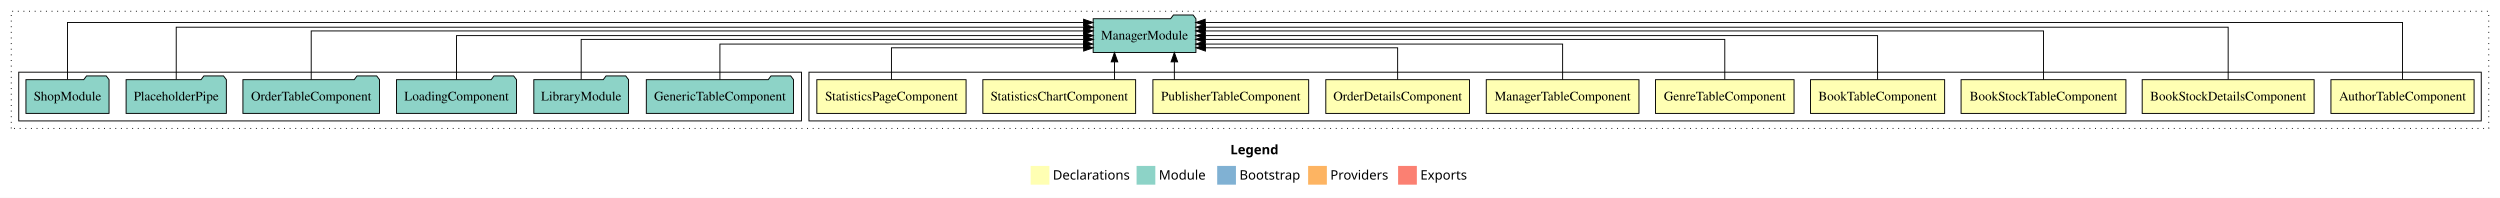
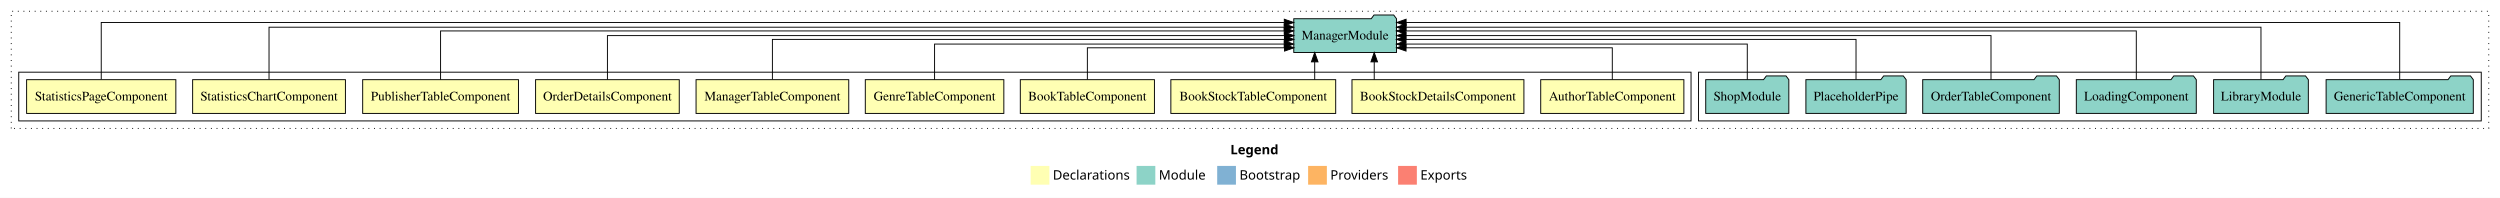
<svg xmlns="http://www.w3.org/2000/svg" width="2667pt" height="211pt" viewBox="0.00 0.00 2667.00 211.00">
  <g id="graph0" class="graph" transform="scale(1 1) rotate(0) translate(4 207)">
    <polygon fill="white" stroke="transparent" points="-4,4 -4,-207 2663,-207 2663,4 -4,4" />
    <text text-anchor="start" x="1308.51" y="-42.4" font-family="Times-12" font-weight="bold" font-size="14.00">Legend</text>
    <polygon fill="#ffffb3" stroke="transparent" points="1095.5,-10 1095.5,-30 1115.5,-30 1115.5,-10 1095.5,-10" />
    <text text-anchor="start" x="1119.13" y="-15.4" font-family="Times-12" font-size="14.00">  Declarations</text>
    <polygon fill="#8dd3c7" stroke="transparent" points="1208.5,-10 1208.5,-30 1228.5,-30 1228.5,-10 1208.5,-10" />
    <text text-anchor="start" x="1232.23" y="-15.4" font-family="Times-12" font-size="14.00">  Module</text>
    <polygon fill="#80b1d3" stroke="transparent" points="1294.5,-10 1294.5,-30 1314.5,-30 1314.5,-10 1294.5,-10" />
    <text text-anchor="start" x="1318.28" y="-15.4" font-family="Times-12" font-size="14.00">  Bootstrap</text>
    <polygon fill="#fdb462" stroke="transparent" points="1391.5,-10 1391.5,-30 1411.5,-30 1411.5,-10 1391.5,-10" />
    <text text-anchor="start" x="1415.17" y="-15.4" font-family="Times-12" font-size="14.00">  Providers</text>
    <polygon fill="#fb8072" stroke="transparent" points="1487.5,-10 1487.5,-30 1507.5,-30 1507.5,-10 1487.5,-10" />
    <text text-anchor="start" x="1511.23" y="-15.4" font-family="Times-12" font-size="14.00">  Exports</text>
    <g id="clust1" class="cluster">
      <polygon fill="none" stroke="black" stroke-dasharray="1,5" points="8,-70 8,-195 2651,-195 2651,-70 8,-70" />
    </g>
+     <g id="clust13" class="cluster">
+       <polygon fill="none" stroke="black" points="1808,-78 1808,-130 2643,-130 2643,-78 1808,-78" />
+     </g>
    <g id="clust2" class="cluster">
-       <polygon fill="none" stroke="black" points="859,-78 859,-130 2643,-130 2643,-78 859,-78" />
-     </g>
-     <g id="clust13" class="cluster">
-       <polygon fill="none" stroke="black" points="16,-78 16,-130 851,-130 851,-78 16,-78" />
+       <polygon fill="none" stroke="black" points="16,-78 16,-130 1800,-130 1800,-78 16,-78" />
    </g>
    <g id="node1" class="node">
-       <polygon fill="#ffffb3" stroke="black" points="2635.36,-122 2482.64,-122 2482.64,-86 2635.36,-86 2635.36,-122" />
-       <text text-anchor="middle" x="2559" y="-99.8" font-family="Times,serif" font-size="14.00">AuthorTableComponent</text>
+       <polygon fill="#ffffb3" stroke="black" points="1792.36,-122 1639.64,-122 1639.64,-86 1792.36,-86 1792.36,-122" />
+       <text text-anchor="middle" x="1716" y="-99.8" font-family="Times,serif" font-size="14.00">AuthorTableComponent</text>
    </g>
    <g id="node11" class="node">
-       <polygon fill="#8dd3c7" stroke="black" points="1271.8,-187 1268.8,-191 1247.8,-191 1244.8,-187 1162.2,-187 1162.2,-151 1271.8,-151 1271.8,-187" />
-       <text text-anchor="middle" x="1217" y="-164.8" font-family="Times,serif" font-size="14.00">ManagerModule</text>
+       <polygon fill="#8dd3c7" stroke="black" points="1485.8,-187 1482.8,-191 1461.8,-191 1458.8,-187 1376.2,-187 1376.2,-151 1485.8,-151 1485.8,-187" />
+       <text text-anchor="middle" x="1431" y="-164.8" font-family="Times,serif" font-size="14.00">ManagerModule</text>
    </g>
    <g id="edge1" class="edge">
-       <path fill="none" stroke="black" d="M2559,-122.32C2559,-145.66 2559,-183 2559,-183 2559,-183 1281.69,-183 1281.69,-183" />
-       <polygon fill="black" stroke="black" points="1281.69,-179.5 1271.69,-183 1281.69,-186.5 1281.69,-179.5" />
+       <path fill="none" stroke="black" d="M1716,-122.19C1716,-137.18 1716,-156 1716,-156 1716,-156 1495.95,-156 1495.95,-156" />
+       <polygon fill="black" stroke="black" points="1495.95,-152.5 1485.95,-156 1495.95,-159.5 1495.95,-152.5" />
    </g>
    <g id="node2" class="node">
-       <polygon fill="#ffffb3" stroke="black" points="2464.71,-122 2281.29,-122 2281.29,-86 2464.71,-86 2464.71,-122" />
-       <text text-anchor="middle" x="2373" y="-99.8" font-family="Times,serif" font-size="14.00">BookStockDetailsComponent</text>
+       <polygon fill="#ffffb3" stroke="black" points="1621.71,-122 1438.29,-122 1438.29,-86 1621.71,-86 1621.71,-122" />
+       <text text-anchor="middle" x="1530" y="-99.8" font-family="Times,serif" font-size="14.00">BookStockDetailsComponent</text>
    </g>
    <g id="edge2" class="edge">
-       <path fill="none" stroke="black" d="M2373,-122.29C2373,-144.21 2373,-178 2373,-178 2373,-178 1281.98,-178 1281.98,-178" />
-       <polygon fill="black" stroke="black" points="1281.98,-174.5 1271.98,-178 1281.98,-181.5 1281.98,-174.5" />
+       <path fill="none" stroke="black" d="M1462.02,-122.11C1462.02,-122.11 1462.02,-140.99 1462.02,-140.99" />
+       <polygon fill="black" stroke="black" points="1458.52,-140.99 1462.02,-150.99 1465.52,-140.99 1458.52,-140.99" />
    </g>
    <g id="node3" class="node">
-       <polygon fill="#ffffb3" stroke="black" points="2263.93,-122 2088.07,-122 2088.07,-86 2263.93,-86 2263.93,-122" />
-       <text text-anchor="middle" x="2176" y="-99.8" font-family="Times,serif" font-size="14.00">BookStockTableComponent</text>
+       <polygon fill="#ffffb3" stroke="black" points="1420.93,-122 1245.07,-122 1245.07,-86 1420.93,-86 1420.93,-122" />
+       <text text-anchor="middle" x="1333" y="-99.8" font-family="Times,serif" font-size="14.00">BookStockTableComponent</text>
    </g>
    <g id="edge3" class="edge">
-       <path fill="none" stroke="black" d="M2176,-122.03C2176,-142.77 2176,-174 2176,-174 2176,-174 1281.66,-174 1281.66,-174" />
-       <polygon fill="black" stroke="black" points="1281.66,-170.5 1271.66,-174 1281.66,-177.5 1281.66,-170.5" />
+       <path fill="none" stroke="black" d="M1398.53,-122.11C1398.53,-122.11 1398.53,-140.99 1398.53,-140.99" />
+       <polygon fill="black" stroke="black" points="1395.03,-140.99 1398.53,-150.99 1402.03,-140.99 1395.03,-140.99" />
    </g>
    <g id="node4" class="node">
-       <polygon fill="#ffffb3" stroke="black" points="2070.54,-122 1927.46,-122 1927.46,-86 2070.54,-86 2070.54,-122" />
-       <text text-anchor="middle" x="1999" y="-99.8" font-family="Times,serif" font-size="14.00">BookTableComponent</text>
+       <polygon fill="#ffffb3" stroke="black" points="1227.54,-122 1084.46,-122 1084.46,-86 1227.54,-86 1227.54,-122" />
+       <text text-anchor="middle" x="1156" y="-99.8" font-family="Times,serif" font-size="14.00">BookTableComponent</text>
    </g>
    <g id="edge4" class="edge">
-       <path fill="none" stroke="black" d="M1999,-122.11C1999,-141.34 1999,-169 1999,-169 1999,-169 1281.68,-169 1281.68,-169" />
-       <polygon fill="black" stroke="black" points="1281.68,-165.5 1271.68,-169 1281.68,-172.5 1281.68,-165.5" />
+       <path fill="none" stroke="black" d="M1156,-122.19C1156,-137.18 1156,-156 1156,-156 1156,-156 1366.34,-156 1366.34,-156" />
+       <polygon fill="black" stroke="black" points="1366.34,-159.5 1376.34,-156 1366.34,-152.5 1366.34,-159.5" />
    </g>
    <g id="node5" class="node">
-       <polygon fill="#ffffb3" stroke="black" points="1909.9,-122 1762.1,-122 1762.1,-86 1909.9,-86 1909.9,-122" />
-       <text text-anchor="middle" x="1836" y="-99.8" font-family="Times,serif" font-size="14.00">GenreTableComponent</text>
+       <polygon fill="#ffffb3" stroke="black" points="1066.9,-122 919.1,-122 919.1,-86 1066.9,-86 1066.9,-122" />
+       <text text-anchor="middle" x="993" y="-99.8" font-family="Times,serif" font-size="14.00">GenreTableComponent</text>
    </g>
    <g id="edge5" class="edge">
-       <path fill="none" stroke="black" d="M1836,-122.3C1836,-140.27 1836,-165 1836,-165 1836,-165 1281.66,-165 1281.66,-165" />
-       <polygon fill="black" stroke="black" points="1281.66,-161.5 1271.66,-165 1281.66,-168.5 1281.66,-161.5" />
+       <path fill="none" stroke="black" d="M993,-122.03C993,-138.4 993,-160 993,-160 993,-160 1365.97,-160 1365.97,-160" />
+       <polygon fill="black" stroke="black" points="1365.97,-163.5 1375.97,-160 1365.97,-156.5 1365.97,-163.5" />
    </g>
    <g id="node6" class="node">
-       <polygon fill="#ffffb3" stroke="black" points="1744.45,-122 1581.55,-122 1581.55,-86 1744.45,-86 1744.45,-122" />
-       <text text-anchor="middle" x="1663" y="-99.8" font-family="Times,serif" font-size="14.00">ManagerTableComponent</text>
+       <polygon fill="#ffffb3" stroke="black" points="901.45,-122 738.55,-122 738.55,-86 901.45,-86 901.45,-122" />
+       <text text-anchor="middle" x="820" y="-99.8" font-family="Times,serif" font-size="14.00">ManagerTableComponent</text>
    </g>
    <g id="edge6" class="edge">
-       <path fill="none" stroke="black" d="M1663,-122.03C1663,-138.4 1663,-160 1663,-160 1663,-160 1281.69,-160 1281.69,-160" />
-       <polygon fill="black" stroke="black" points="1281.69,-156.5 1271.69,-160 1281.69,-163.5 1281.69,-156.5" />
+       <path fill="none" stroke="black" d="M820,-122.3C820,-140.27 820,-165 820,-165 820,-165 1366.24,-165 1366.24,-165" />
+       <polygon fill="black" stroke="black" points="1366.24,-168.5 1376.24,-165 1366.24,-161.5 1366.24,-168.5" />
    </g>
    <g id="node7" class="node">
-       <polygon fill="#ffffb3" stroke="black" points="1563.63,-122 1410.37,-122 1410.37,-86 1563.63,-86 1563.63,-122" />
-       <text text-anchor="middle" x="1487" y="-99.8" font-family="Times,serif" font-size="14.00">OrderDetailsComponent</text>
+       <polygon fill="#ffffb3" stroke="black" points="720.63,-122 567.37,-122 567.37,-86 720.63,-86 720.63,-122" />
+       <text text-anchor="middle" x="644" y="-99.8" font-family="Times,serif" font-size="14.00">OrderDetailsComponent</text>
    </g>
    <g id="edge7" class="edge">
-       <path fill="none" stroke="black" d="M1487,-122.19C1487,-137.18 1487,-156 1487,-156 1487,-156 1281.96,-156 1281.96,-156" />
-       <polygon fill="black" stroke="black" points="1281.96,-152.5 1271.96,-156 1281.96,-159.5 1281.96,-152.5" />
+       <path fill="none" stroke="black" d="M644,-122.11C644,-141.34 644,-169 644,-169 644,-169 1366.28,-169 1366.28,-169" />
+       <polygon fill="black" stroke="black" points="1366.28,-172.5 1376.28,-169 1366.28,-165.5 1366.28,-172.5" />
    </g>
    <g id="node8" class="node">
-       <polygon fill="#ffffb3" stroke="black" points="1392.09,-122 1225.91,-122 1225.91,-86 1392.09,-86 1392.09,-122" />
-       <text text-anchor="middle" x="1309" y="-99.8" font-family="Times,serif" font-size="14.00">PublisherTableComponent</text>
+       <polygon fill="#ffffb3" stroke="black" points="549.09,-122 382.91,-122 382.91,-86 549.09,-86 549.09,-122" />
+       <text text-anchor="middle" x="466" y="-99.8" font-family="Times,serif" font-size="14.00">PublisherTableComponent</text>
    </g>
    <g id="edge8" class="edge">
-       <path fill="none" stroke="black" d="M1248.8,-122.11C1248.8,-122.11 1248.8,-140.99 1248.8,-140.99" />
-       <polygon fill="black" stroke="black" points="1245.3,-140.99 1248.8,-150.99 1252.3,-140.99 1245.3,-140.99" />
+       <path fill="none" stroke="black" d="M466,-122.03C466,-142.77 466,-174 466,-174 466,-174 1366,-174 1366,-174" />
+       <polygon fill="black" stroke="black" points="1366,-177.5 1376,-174 1366,-170.5 1366,-177.5" />
    </g>
    <g id="node9" class="node">
-       <polygon fill="#ffffb3" stroke="black" points="1207.49,-122 1044.51,-122 1044.51,-86 1207.49,-86 1207.49,-122" />
-       <text text-anchor="middle" x="1126" y="-99.8" font-family="Times,serif" font-size="14.00">StatisticsChartComponent</text>
+       <polygon fill="#ffffb3" stroke="black" points="364.49,-122 201.51,-122 201.51,-86 364.49,-86 364.49,-122" />
+       <text text-anchor="middle" x="283" y="-99.8" font-family="Times,serif" font-size="14.00">StatisticsChartComponent</text>
    </g>
    <g id="edge9" class="edge">
-       <path fill="none" stroke="black" d="M1184.92,-122.11C1184.92,-122.11 1184.92,-140.99 1184.92,-140.99" />
-       <polygon fill="black" stroke="black" points="1181.42,-140.99 1184.92,-150.99 1188.42,-140.99 1181.42,-140.99" />
+       <path fill="none" stroke="black" d="M283,-122.29C283,-144.21 283,-178 283,-178 283,-178 1366.02,-178 1366.02,-178" />
+       <polygon fill="black" stroke="black" points="1366.02,-181.5 1376.02,-178 1366.02,-174.5 1366.02,-181.5" />
    </g>
    <g id="node10" class="node">
-       <polygon fill="#ffffb3" stroke="black" points="1026.6,-122 867.4,-122 867.4,-86 1026.6,-86 1026.6,-122" />
-       <text text-anchor="middle" x="947" y="-99.8" font-family="Times,serif" font-size="14.00">StatisticsPageComponent</text>
+       <polygon fill="#ffffb3" stroke="black" points="183.6,-122 24.4,-122 24.4,-86 183.6,-86 183.6,-122" />
+       <text text-anchor="middle" x="104" y="-99.8" font-family="Times,serif" font-size="14.00">StatisticsPageComponent</text>
    </g>
    <g id="edge10" class="edge">
-       <path fill="none" stroke="black" d="M947,-122.19C947,-137.18 947,-156 947,-156 947,-156 1152.04,-156 1152.04,-156" />
-       <polygon fill="black" stroke="black" points="1152.04,-159.5 1162.04,-156 1152.04,-152.5 1152.04,-159.5" />
+       <path fill="none" stroke="black" d="M104,-122.32C104,-145.66 104,-183 104,-183 104,-183 1366.09,-183 1366.09,-183" />
+       <polygon fill="black" stroke="black" points="1366.09,-186.5 1376.09,-183 1366.09,-179.5 1366.09,-186.5" />
    </g>
    <g id="node12" class="node">
-       <polygon fill="#8dd3c7" stroke="black" points="842.51,-122 839.51,-126 818.51,-126 815.51,-122 685.49,-122 685.49,-86 842.51,-86 842.51,-122" />
-       <text text-anchor="middle" x="764" y="-99.8" font-family="Times,serif" font-size="14.00">GenericTableComponent</text>
+       <polygon fill="#8dd3c7" stroke="black" points="2634.51,-122 2631.51,-126 2610.51,-126 2607.51,-122 2477.49,-122 2477.49,-86 2634.51,-86 2634.51,-122" />
+       <text text-anchor="middle" x="2556" y="-99.8" font-family="Times,serif" font-size="14.00">GenericTableComponent</text>
    </g>
    <g id="edge11" class="edge">
-       <path fill="none" stroke="black" d="M764,-122.03C764,-138.4 764,-160 764,-160 764,-160 1151.91,-160 1151.91,-160" />
-       <polygon fill="black" stroke="black" points="1151.91,-163.5 1161.91,-160 1151.91,-156.5 1151.91,-163.5" />
+       <path fill="none" stroke="black" d="M2556,-122.32C2556,-145.66 2556,-183 2556,-183 2556,-183 1496.02,-183 1496.02,-183" />
+       <polygon fill="black" stroke="black" points="1496.02,-179.5 1486.02,-183 1496.02,-186.5 1496.02,-179.5" />
    </g>
    <g id="node13" class="node">
-       <polygon fill="#8dd3c7" stroke="black" points="666.53,-122 663.53,-126 642.53,-126 639.53,-122 565.47,-122 565.47,-86 666.53,-86 666.53,-122" />
-       <text text-anchor="middle" x="616" y="-99.8" font-family="Times,serif" font-size="14.00">LibraryModule</text>
+       <polygon fill="#8dd3c7" stroke="black" points="2458.53,-122 2455.53,-126 2434.53,-126 2431.53,-122 2357.47,-122 2357.47,-86 2458.53,-86 2458.53,-122" />
+       <text text-anchor="middle" x="2408" y="-99.8" font-family="Times,serif" font-size="14.00">LibraryModule</text>
    </g>
    <g id="edge12" class="edge">
-       <path fill="none" stroke="black" d="M616,-122.3C616,-140.27 616,-165 616,-165 616,-165 1152.34,-165 1152.34,-165" />
-       <polygon fill="black" stroke="black" points="1152.34,-168.5 1162.34,-165 1152.34,-161.5 1152.34,-168.5" />
+       <path fill="none" stroke="black" d="M2408,-122.29C2408,-144.21 2408,-178 2408,-178 2408,-178 1495.97,-178 1495.97,-178" />
+       <polygon fill="black" stroke="black" points="1495.97,-174.5 1485.97,-178 1495.97,-181.5 1495.97,-174.5" />
    </g>
    <g id="node14" class="node">
-       <polygon fill="#8dd3c7" stroke="black" points="546.99,-122 543.99,-126 522.99,-126 519.99,-122 419.01,-122 419.01,-86 546.99,-86 546.99,-122" />
-       <text text-anchor="middle" x="483" y="-99.8" font-family="Times,serif" font-size="14.00">LoadingComponent</text>
+       <polygon fill="#8dd3c7" stroke="black" points="2338.99,-122 2335.99,-126 2314.99,-126 2311.99,-122 2211.01,-122 2211.01,-86 2338.99,-86 2338.99,-122" />
+       <text text-anchor="middle" x="2275" y="-99.8" font-family="Times,serif" font-size="14.00">LoadingComponent</text>
    </g>
    <g id="edge13" class="edge">
-       <path fill="none" stroke="black" d="M483,-122.11C483,-141.34 483,-169 483,-169 483,-169 1152.13,-169 1152.13,-169" />
-       <polygon fill="black" stroke="black" points="1152.13,-172.5 1162.13,-169 1152.13,-165.5 1152.13,-172.5" />
+       <path fill="none" stroke="black" d="M2275,-122.03C2275,-142.77 2275,-174 2275,-174 2275,-174 1495.73,-174 1495.73,-174" />
+       <polygon fill="black" stroke="black" points="1495.73,-170.5 1485.73,-174 1495.73,-177.5 1495.73,-170.5" />
    </g>
    <g id="node15" class="node">
-       <polygon fill="#8dd3c7" stroke="black" points="400.85,-122 397.85,-126 376.85,-126 373.85,-122 255.15,-122 255.15,-86 400.85,-86 400.85,-122" />
-       <text text-anchor="middle" x="328" y="-99.8" font-family="Times,serif" font-size="14.00">OrderTableComponent</text>
+       <polygon fill="#8dd3c7" stroke="black" points="2192.85,-122 2189.85,-126 2168.85,-126 2165.85,-122 2047.15,-122 2047.15,-86 2192.85,-86 2192.85,-122" />
+       <text text-anchor="middle" x="2120" y="-99.8" font-family="Times,serif" font-size="14.00">OrderTableComponent</text>
    </g>
    <g id="edge14" class="edge">
-       <path fill="none" stroke="black" d="M328,-122.03C328,-142.77 328,-174 328,-174 328,-174 1152.06,-174 1152.06,-174" />
-       <polygon fill="black" stroke="black" points="1152.06,-177.5 1162.06,-174 1152.06,-170.5 1152.06,-177.5" />
+       <path fill="none" stroke="black" d="M2120,-122.11C2120,-141.34 2120,-169 2120,-169 2120,-169 1495.93,-169 1495.93,-169" />
+       <polygon fill="black" stroke="black" points="1495.93,-165.5 1485.93,-169 1495.93,-172.5 1495.93,-165.5" />
    </g>
    <g id="node16" class="node">
-       <polygon fill="#8dd3c7" stroke="black" points="237.47,-122 234.47,-126 213.47,-126 210.47,-122 130.53,-122 130.53,-86 237.47,-86 237.47,-122" />
-       <text text-anchor="middle" x="184" y="-99.8" font-family="Times,serif" font-size="14.00">PlaceholderPipe</text>
+       <polygon fill="#8dd3c7" stroke="black" points="2029.47,-122 2026.47,-126 2005.47,-126 2002.47,-122 1922.53,-122 1922.53,-86 2029.47,-86 2029.47,-122" />
+       <text text-anchor="middle" x="1976" y="-99.8" font-family="Times,serif" font-size="14.00">PlaceholderPipe</text>
    </g>
    <g id="edge15" class="edge">
-       <path fill="none" stroke="black" d="M184,-122.29C184,-144.21 184,-178 184,-178 184,-178 1152.19,-178 1152.19,-178" />
-       <polygon fill="black" stroke="black" points="1152.19,-181.5 1162.19,-178 1152.19,-174.5 1152.19,-181.5" />
+       <path fill="none" stroke="black" d="M1976,-122.3C1976,-140.27 1976,-165 1976,-165 1976,-165 1495.75,-165 1495.75,-165" />
+       <polygon fill="black" stroke="black" points="1495.75,-161.5 1485.75,-165 1495.75,-168.5 1495.75,-161.5" />
    </g>
    <g id="node17" class="node">
-       <polygon fill="#8dd3c7" stroke="black" points="112.33,-122 109.33,-126 88.33,-126 85.33,-122 23.67,-122 23.67,-86 112.33,-86 112.33,-122" />
-       <text text-anchor="middle" x="68" y="-99.8" font-family="Times,serif" font-size="14.00">ShopModule</text>
+       <polygon fill="#8dd3c7" stroke="black" points="1904.33,-122 1901.33,-126 1880.33,-126 1877.33,-122 1815.67,-122 1815.67,-86 1904.33,-86 1904.33,-122" />
+       <text text-anchor="middle" x="1860" y="-99.8" font-family="Times,serif" font-size="14.00">ShopModule</text>
    </g>
    <g id="edge16" class="edge">
-       <path fill="none" stroke="black" d="M68,-122.32C68,-145.66 68,-183 68,-183 68,-183 1151.97,-183 1151.97,-183" />
-       <polygon fill="black" stroke="black" points="1151.97,-186.5 1161.97,-183 1151.97,-179.5 1151.97,-186.5" />
+       <path fill="none" stroke="black" d="M1860,-122.03C1860,-138.4 1860,-160 1860,-160 1860,-160 1495.77,-160 1495.77,-160" />
+       <polygon fill="black" stroke="black" points="1495.77,-156.5 1485.77,-160 1495.77,-163.5 1495.77,-156.5" />
    </g>
  </g>
</svg>
